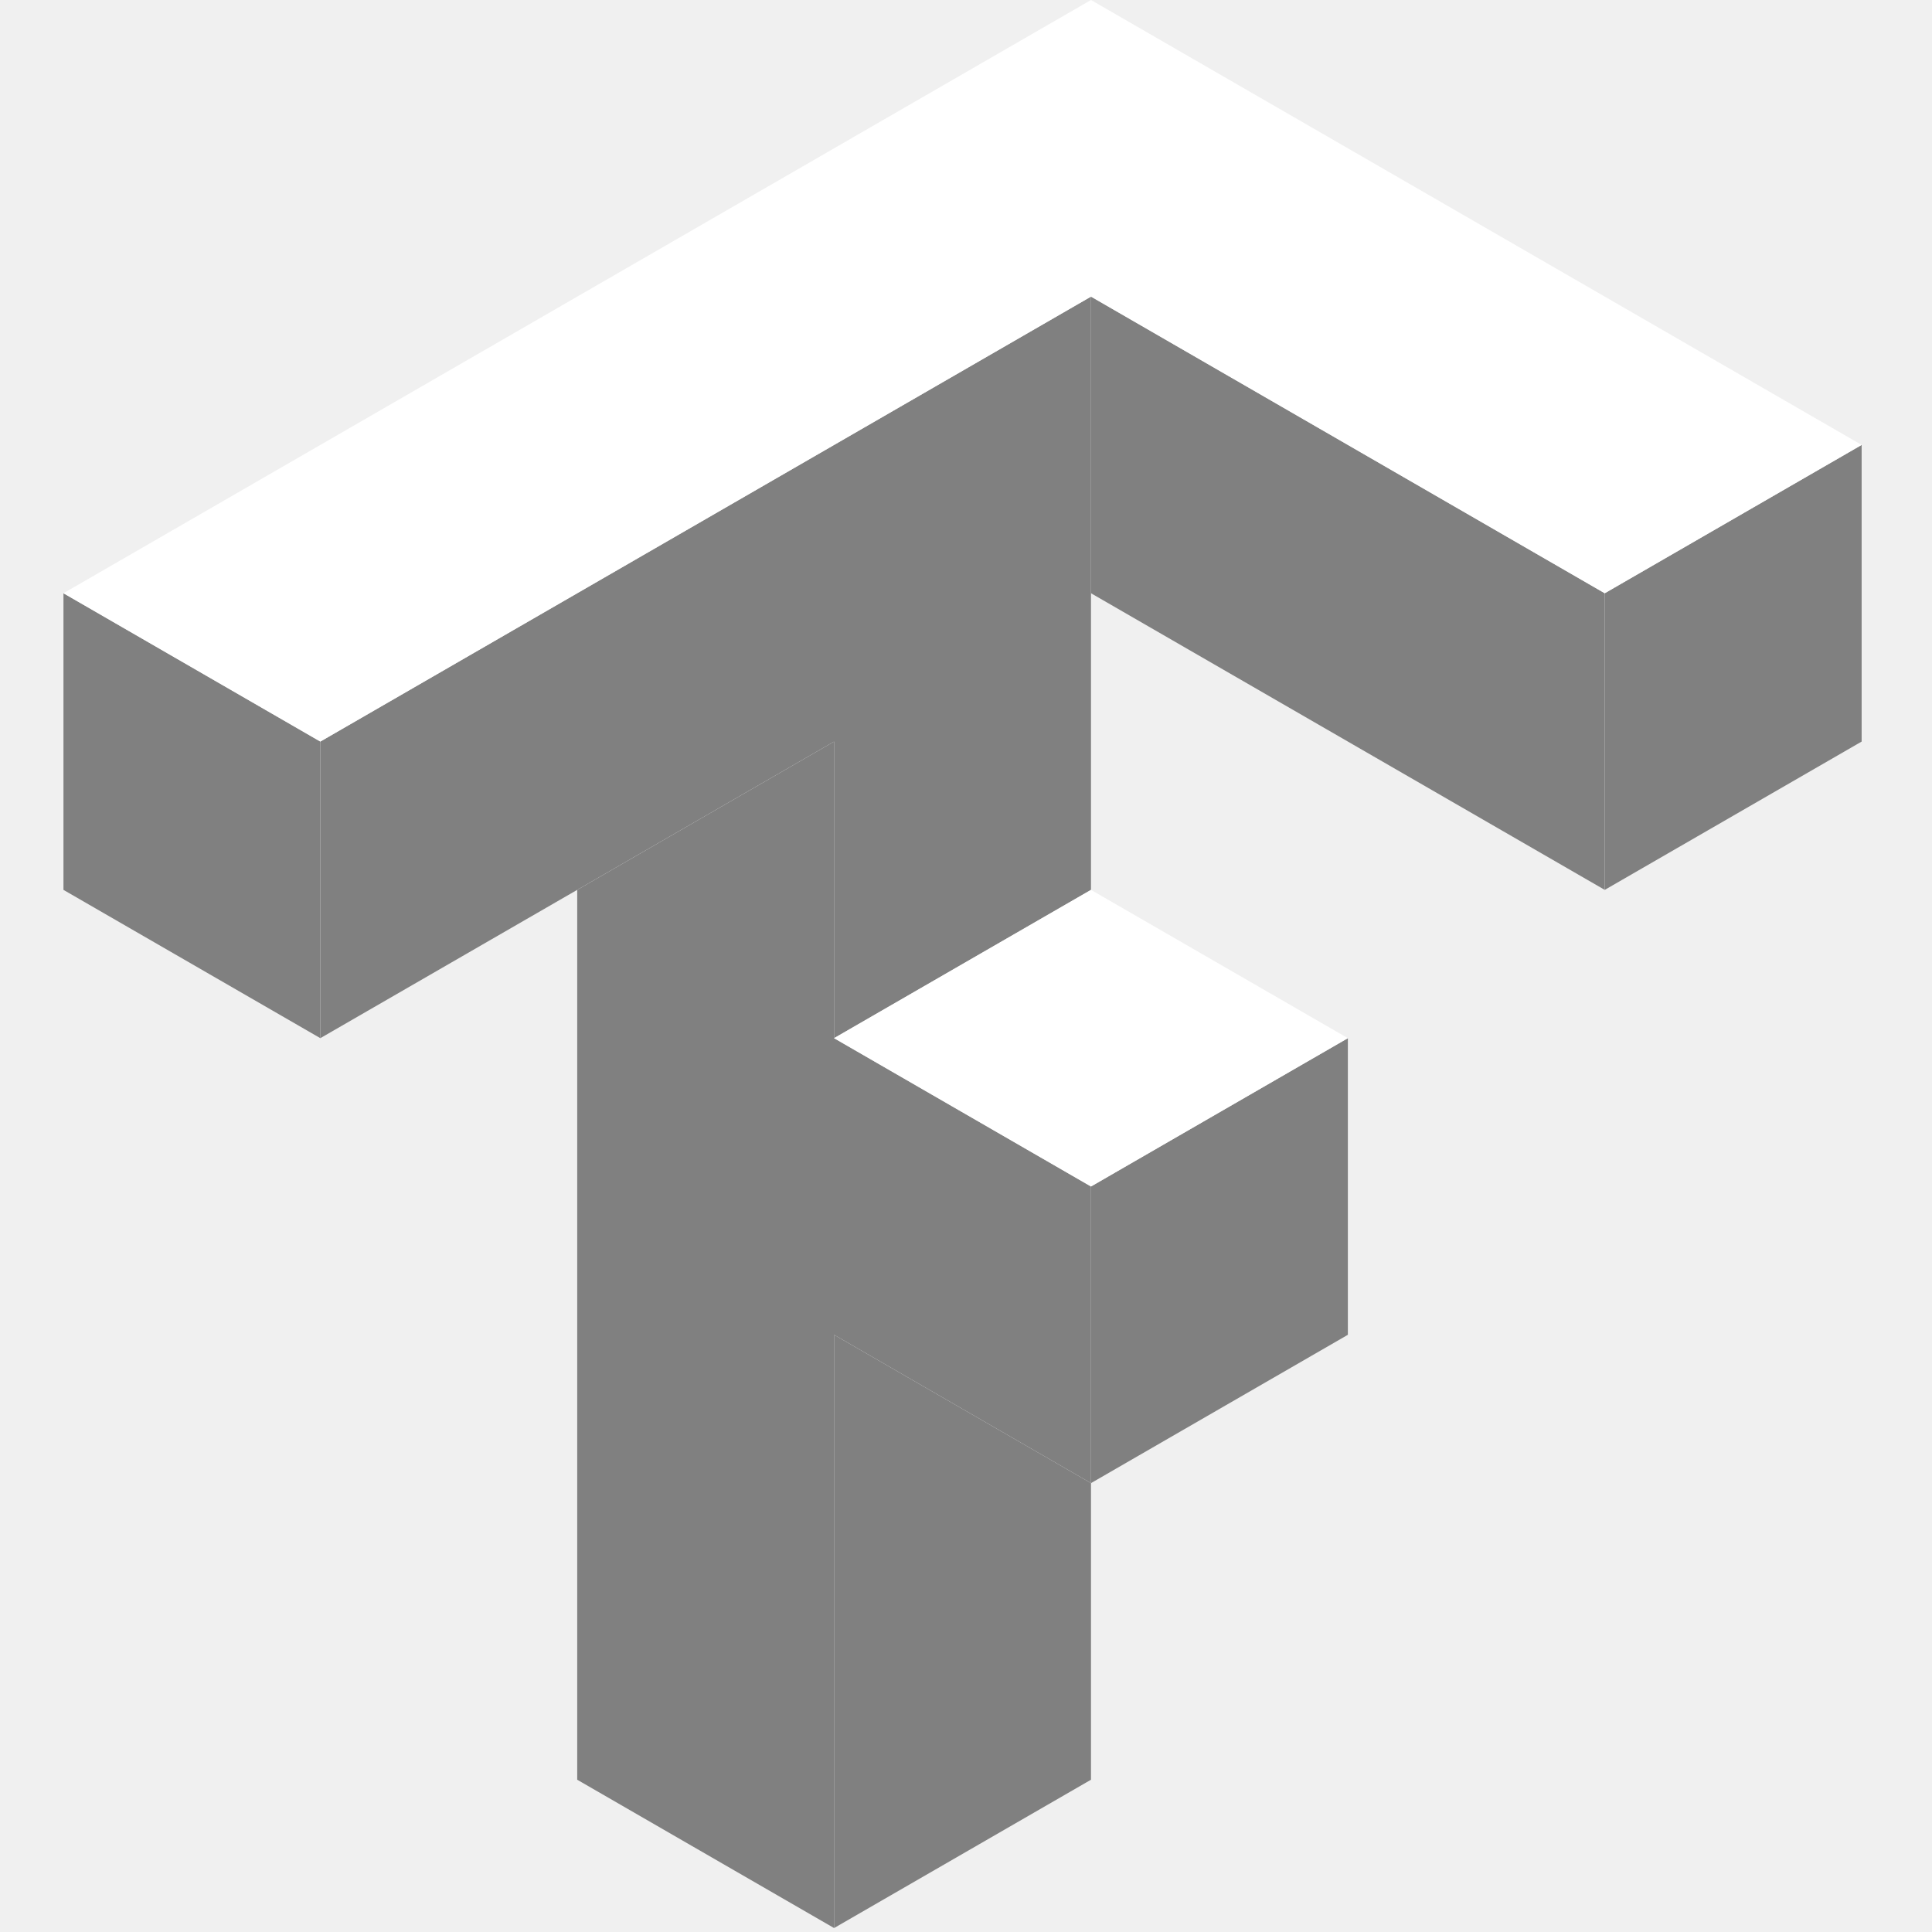
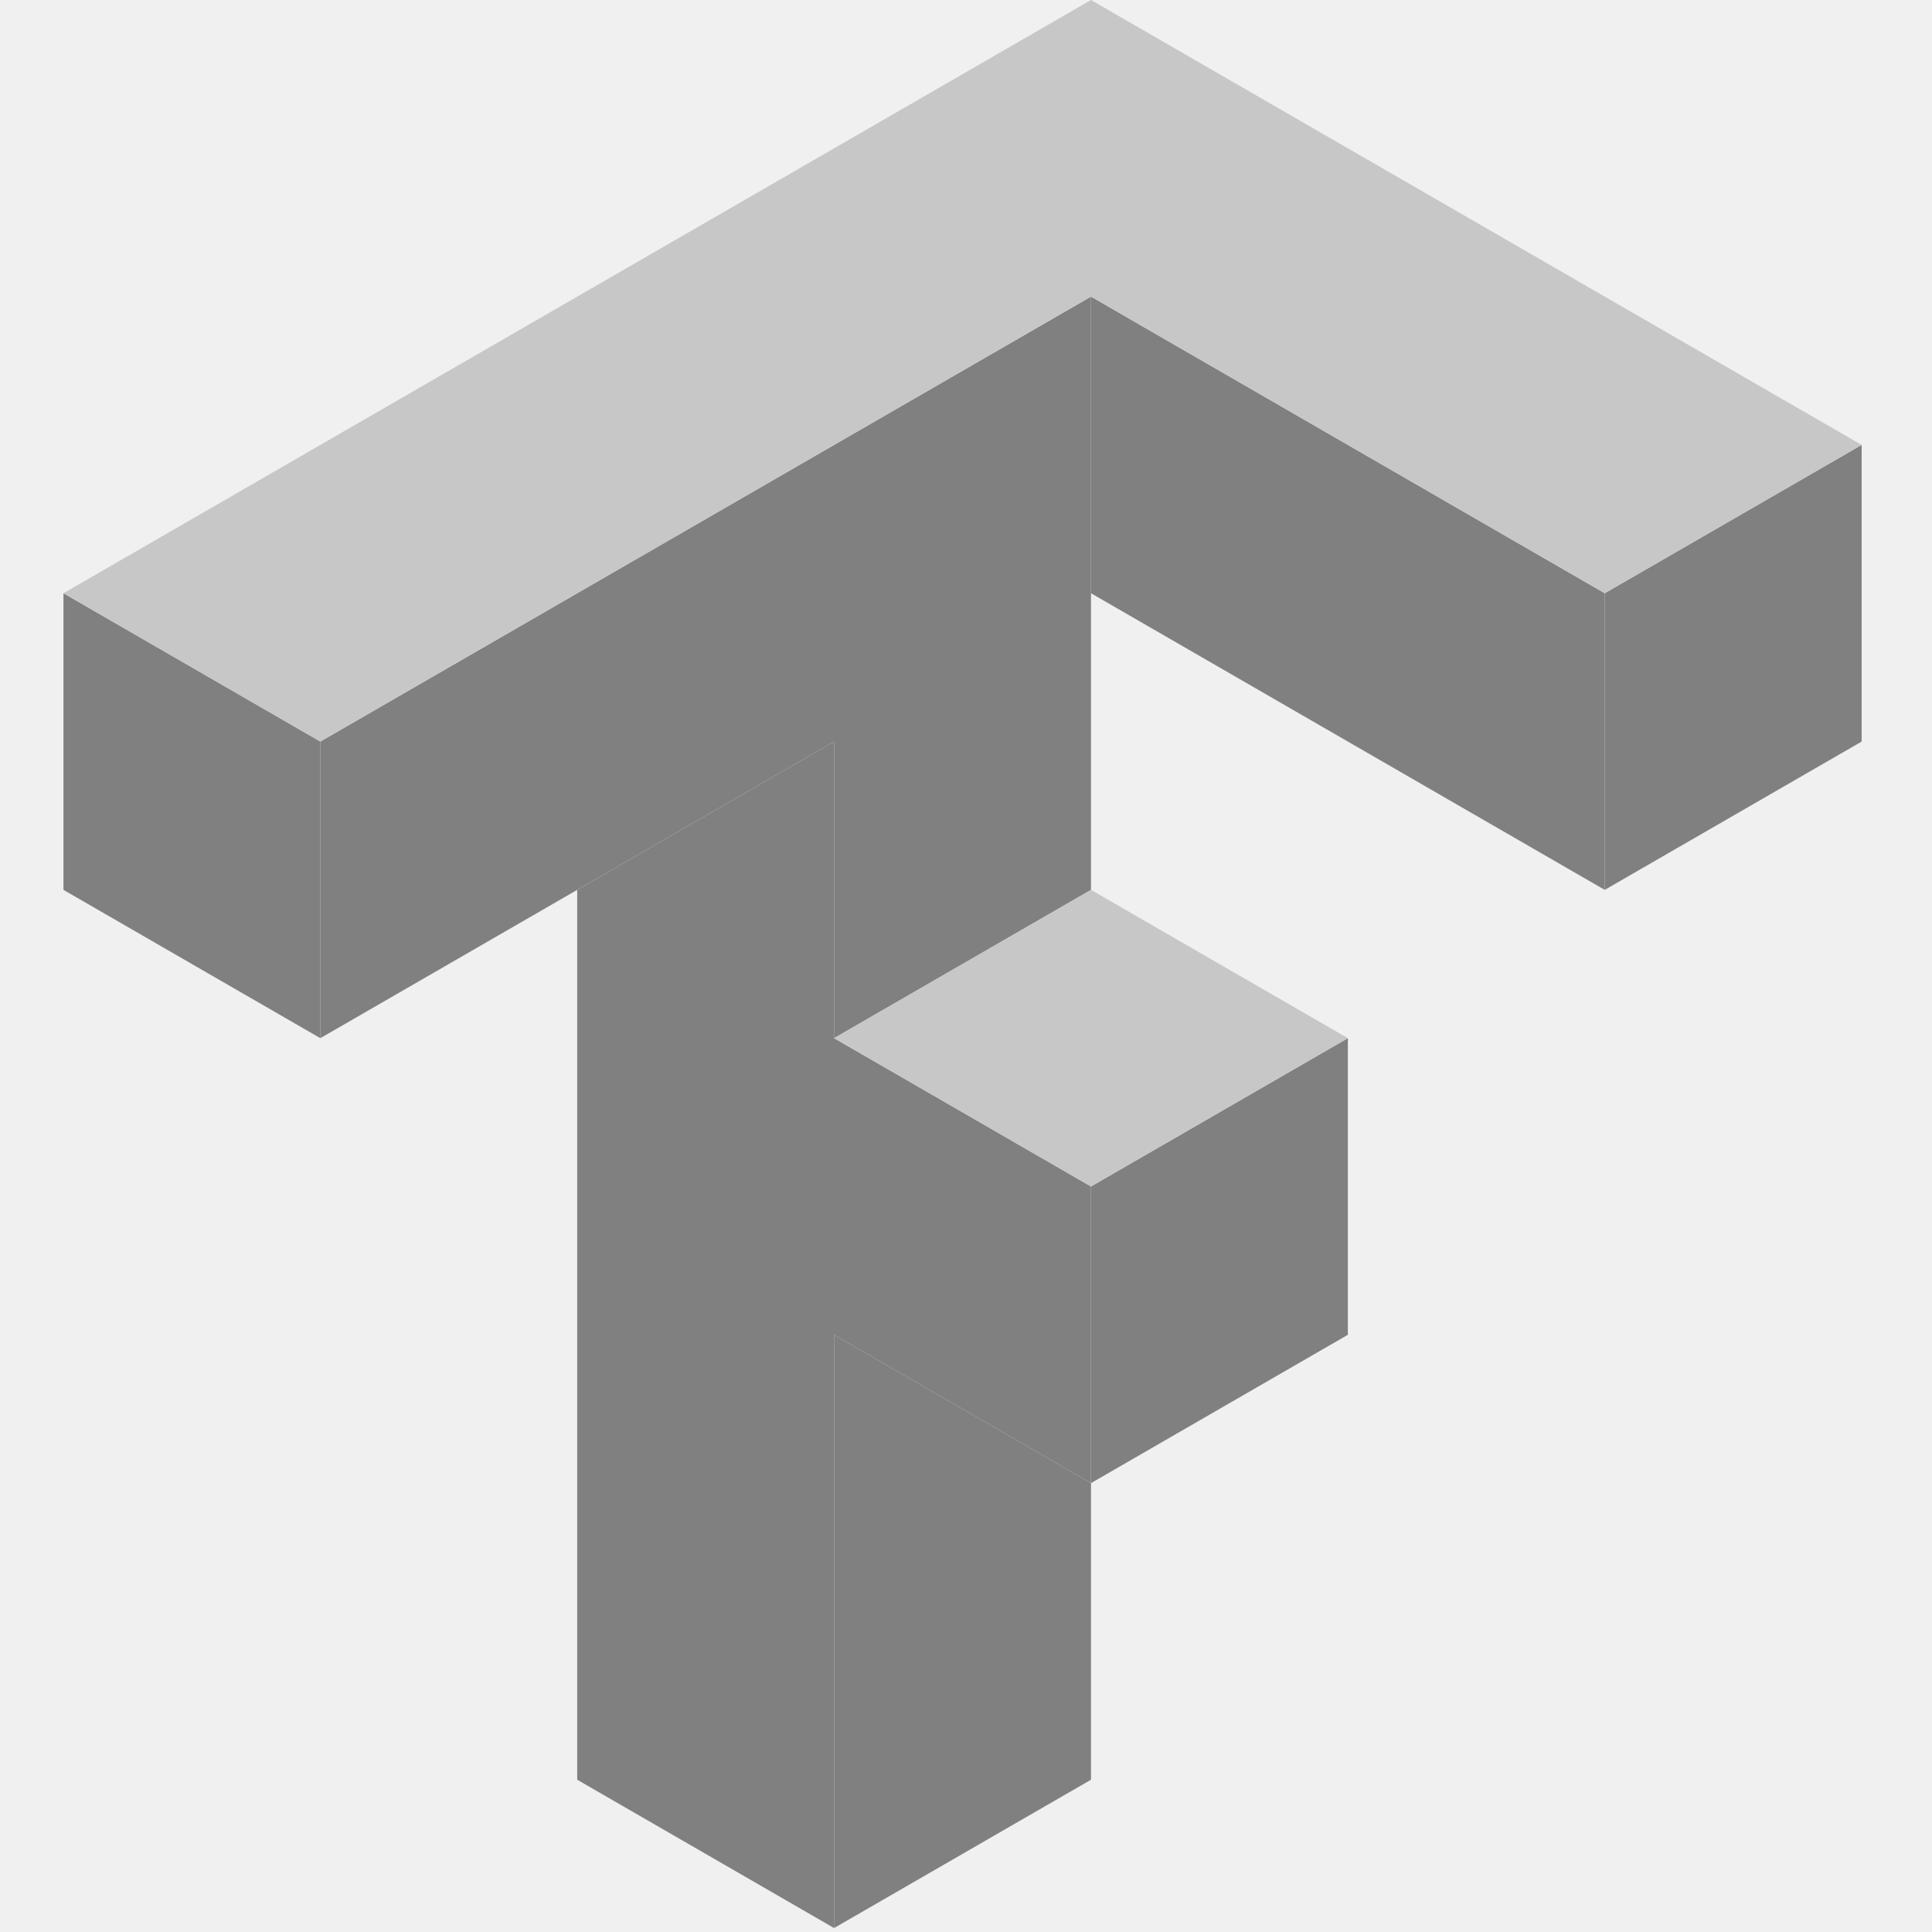
- <svg xmlns="http://www.w3.org/2000/svg" color="white" width="40px" height="40px" viewBox="-9 0 274 274" version="1.1" preserveAspectRatio="xMidYMid">
+ <svg xmlns="http://www.w3.org/2000/svg" color="#c7c7c7" width="40px" height="40px" viewBox="-9 0 274 274" version="1.1" preserveAspectRatio="xMidYMid">
  <g>
    <path d="M145.726,42.065 L145.726,84.135 L218.587,126.204 L218.587,84.135 L145.726,42.065 Z M-1.98726454e-07,84.135 L-1.98726454e-07,126.204 L36.43,147.235 L36.43,105.17 L-1.98726454e-07,84.135 Z M109.291,105.17 L72.861,126.204 L72.861,252.404 L109.291,273.439 L109.291,189.304 L145.726,210.339 L145.726,168.27 L109.291,147.235 L109.291,105.17 Z" fill="grey">

		</path>
    <path d="M145.726,42.065 L36.43,105.17 L36.43,147.235 L109.291,105.17 L109.291,147.235 L145.726,126.204 L145.726,42.065 Z M255.022,63.1 L218.587,84.135 L218.587,126.204 L255.022,105.17 L255.022,63.1 Z M182.157,147.235 L145.726,168.27 L145.726,210.339 L182.157,189.304 L182.157,147.235 Z M145.726,210.339 L109.291,189.304 L109.291,273.439 L145.726,252.404 L145.726,210.339 Z" fill="grey">

		</path>
-     <path d="M145.726,-3.41864288e-05 L-1.98726454e-07,84.135 L36.43,105.17 L145.726,42.065 L218.587,84.135 L255.022,63.1 L145.726,-3.41864288e-05 Z M145.726,126.204 L109.291,147.235 L145.726,168.27 L182.157,147.235 L145.726,126.204 Z" fill="white">
+     <path d="M145.726,-3.41864288e-05 L-1.98726454e-07,84.135 L36.43,105.17 L145.726,42.065 L218.587,84.135 L255.022,63.1 L145.726,-3.41864288e-05 Z M145.726,126.204 L109.291,147.235 L145.726,168.27 L182.157,147.235 L145.726,126.204 Z" fill="#c7c7c7">
		</path>
  </g>
</svg>
